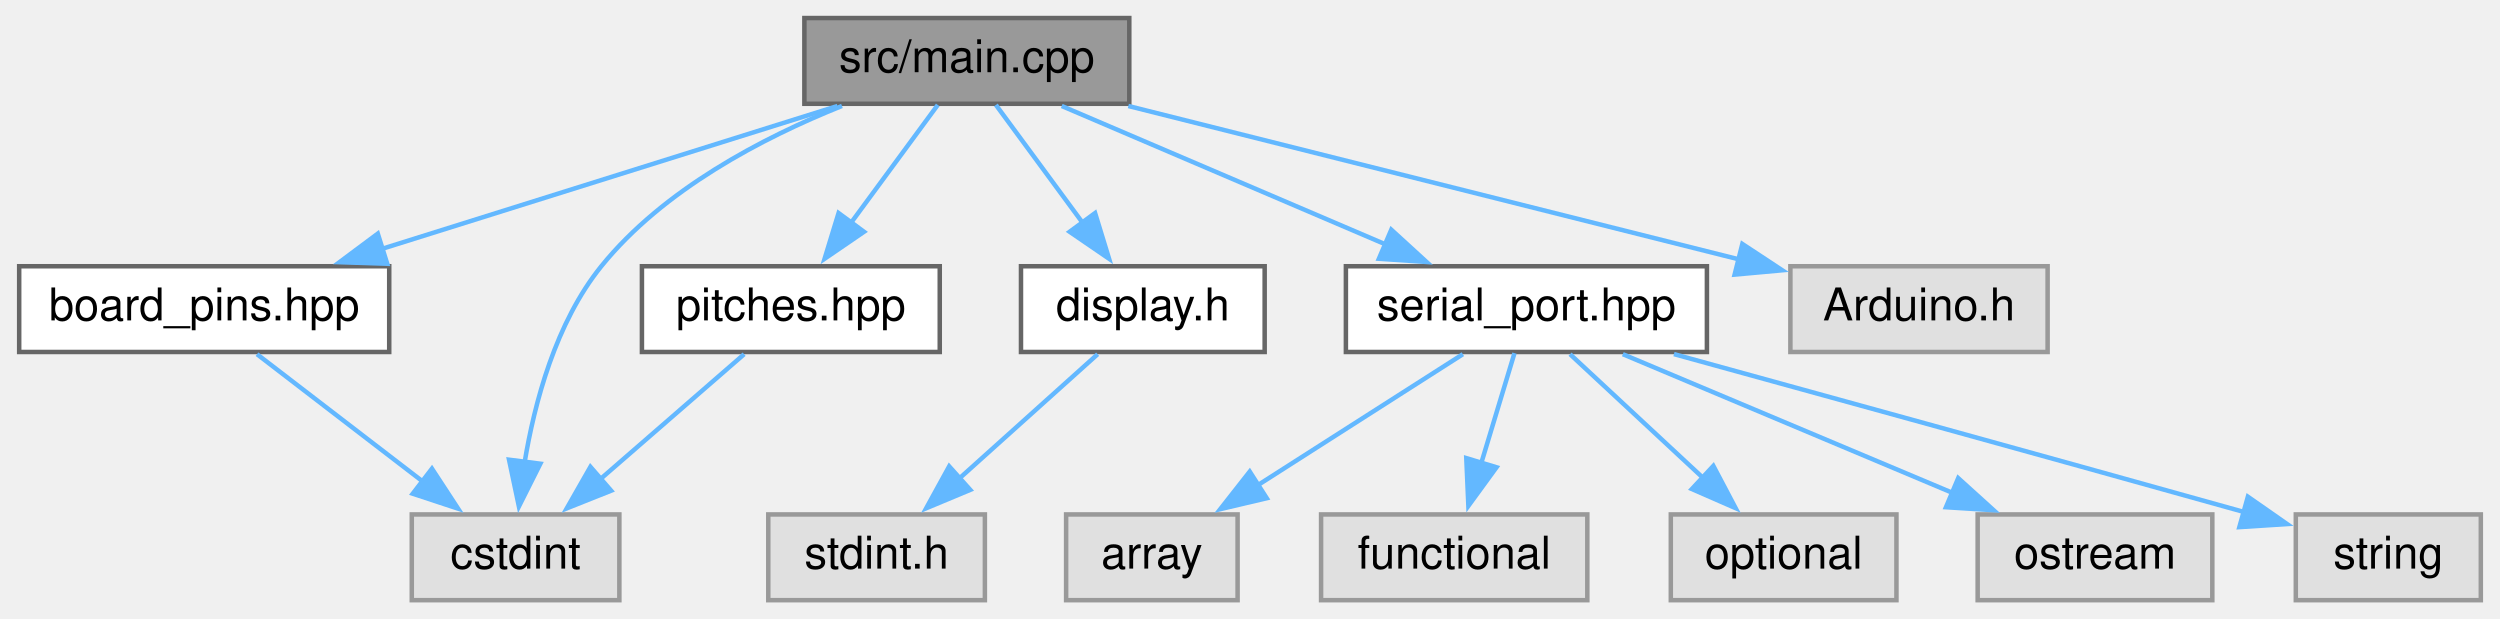
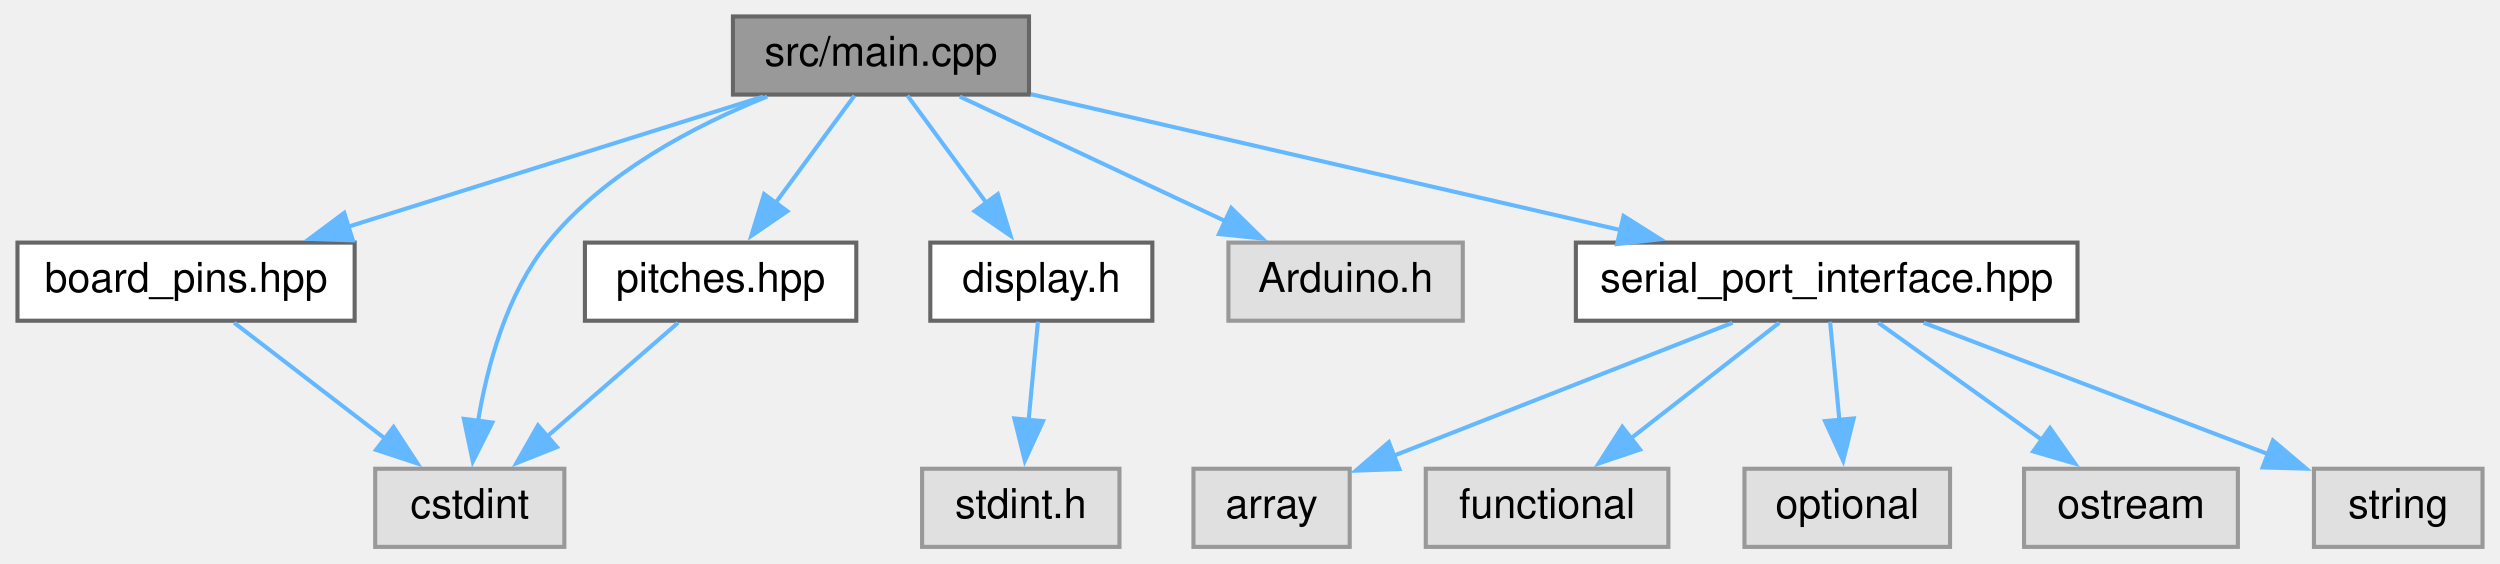
- <svg xmlns="http://www.w3.org/2000/svg" xmlns:xlink="http://www.w3.org/1999/xlink" width="554pt" height="137pt" viewBox="0.00 0.00 553.50 137.00">
+ <svg xmlns="http://www.w3.org/2000/svg" xmlns:xlink="http://www.w3.org/1999/xlink" width="608pt" height="137pt" viewBox="0.00 0.00 607.50 137.00">
  <g id="graph0" class="graph" transform="scale(1 1) rotate(0) translate(4 133)">
    <g id="node1" class="node">
      <g id="a_node1">
        <a xlink:title=" ">
          <polygon fill="#999999" stroke="#666666" points="246,-129 174,-129 174,-110 246,-110 246,-129" />
          <text text-anchor="middle" x="210" y="-117" font-family="Helvetica,sans-Serif" font-size="10.00">src/main.cpp</text>
        </a>
      </g>
    </g>
    <g id="node2" class="node">
      <g id="a_node2">
        <a xlink:href="board__pins_8hpp.xhtml" target="_top" xlink:title="Provides named objects for the pins provided by the board.">
          <polygon fill="white" stroke="#666666" points="82,-74 0,-74 0,-55 82,-55 82,-74" />
          <text text-anchor="middle" x="41" y="-62" font-family="Helvetica,sans-Serif" font-size="10.00">board_pins.hpp</text>
        </a>
      </g>
    </g>
    <g id="edge1" class="edge">
      <path fill="none" stroke="#63b8ff" d="M181.33,-109.51C153.57,-100.8 111.25,-87.53 80.35,-77.84" />
      <polygon fill="#63b8ff" stroke="#63b8ff" points="81.56,-74.55 70.97,-74.9 79.47,-81.23 81.56,-74.55" />
    </g>
    <g id="node3" class="node">
      <g id="a_node3">
        <a xlink:title=" ">
          <polygon fill="#e0e0e0" stroke="#999999" points="133,-19 87,-19 87,0 133,0 133,-19" />
          <text text-anchor="middle" x="110" y="-7" font-family="Helvetica,sans-Serif" font-size="10.00">cstdint</text>
        </a>
      </g>
    </g>
-     <g id="edge14" class="edge">
+     <g id="edge8" class="edge">
      <path fill="none" stroke="#63b8ff" d="M182.33,-109.52C164.72,-102.47 142.71,-90.97 129,-74 118.92,-61.53 114.19,-43.82 111.96,-30.27" />
      <polygon fill="#63b8ff" stroke="#63b8ff" points="115.49,-30.24 110.74,-20.77 108.55,-31.13 115.49,-30.24" />
    </g>
    <g id="node4" class="node">
      <g id="a_node4">
        <a xlink:href="display_8h.xhtml" target="_top" xlink:title=" ">
          <polygon fill="white" stroke="#666666" points="276,-74 222,-74 222,-55 276,-55 276,-74" />
          <text text-anchor="middle" x="249" y="-62" font-family="Helvetica,sans-Serif" font-size="10.00">display.h</text>
        </a>
      </g>
    </g>
    <g id="edge3" class="edge">
      <path fill="none" stroke="#63b8ff" d="M216.44,-109.75C221.66,-102.66 229.19,-92.42 235.69,-83.59" />
      <polygon fill="#63b8ff" stroke="#63b8ff" points="238.42,-85.79 241.52,-75.66 232.78,-81.64 238.42,-85.79" />
    </g>
    <g id="node6" class="node">
      <g id="a_node6">
        <a xlink:href="pitches_8hpp.xhtml" target="_top" xlink:title=" ">
          <polygon fill="white" stroke="#666666" points="204,-74 138,-74 138,-55 204,-55 204,-74" />
          <text text-anchor="middle" x="171" y="-62" font-family="Helvetica,sans-Serif" font-size="10.00">pitches.hpp</text>
        </a>
      </g>
    </g>
    <g id="edge5" class="edge">
      <path fill="none" stroke="#63b8ff" d="M203.56,-109.75C198.34,-102.66 190.81,-92.42 184.31,-83.59" />
      <polygon fill="#63b8ff" stroke="#63b8ff" points="187.22,-81.64 178.48,-75.66 181.58,-85.79 187.22,-81.64" />
    </g>
    <g id="node7" class="node">
      <g id="a_node7">
-         <a xlink:href="serial__port_8hpp.xhtml" target="_top" xlink:title=" ">
-           <polygon fill="white" stroke="#666666" points="374,-74 294,-74 294,-55 374,-55 374,-74" />
-           <text text-anchor="middle" x="334" y="-62" font-family="Helvetica,sans-Serif" font-size="10.00">serial_port.hpp</text>
+         <a xlink:title=" ">
+           <polygon fill="#e0e0e0" stroke="#999999" points="351.5,-74 294.5,-74 294.5,-55 351.5,-55 351.5,-74" />
+           <text text-anchor="middle" x="323" y="-62" font-family="Helvetica,sans-Serif" font-size="10.00">Arduino.h</text>
        </a>
      </g>
    </g>
    <g id="edge7" class="edge">
-       <path fill="none" stroke="#63b8ff" d="M231.03,-109.51C250.75,-101.08 280.47,-88.38 302.91,-78.79" />
-       <polygon fill="#63b8ff" stroke="#63b8ff" points="304.06,-82.1 311.88,-74.95 301.31,-75.66 304.06,-82.1" />
+       <path fill="none" stroke="#63b8ff" d="M229.17,-109.51C246.89,-101.2 273.48,-88.73 293.83,-79.18" />
+       <polygon fill="#63b8ff" stroke="#63b8ff" points="295.18,-82.42 302.74,-75 292.2,-76.08 295.18,-82.42" />
    </g>
-     <g id="node13" class="node">
-       <g id="a_node13">
-         <a xlink:title=" ">
-           <polygon fill="#e0e0e0" stroke="#999999" points="449.5,-74 392.5,-74 392.5,-55 449.5,-55 449.5,-74" />
-           <text text-anchor="middle" x="421" y="-62" font-family="Helvetica,sans-Serif" font-size="10.00">Arduino.h</text>
+     <g id="node8" class="node">
+       <g id="a_node8">
+         <a xlink:href="serial__port__interface_8hpp.xhtml" target="_top" xlink:title=" ">
+           <polygon fill="white" stroke="#666666" points="501,-74 379,-74 379,-55 501,-55 501,-74" />
+           <text text-anchor="middle" x="440" y="-62" font-family="Helvetica,sans-Serif" font-size="10.00">serial_port_interface.hpp</text>
        </a>
      </g>
    </g>
-     <g id="edge13" class="edge">
-       <path fill="none" stroke="#63b8ff" d="M245.79,-109.51C283.35,-100.07 342.25,-85.28 381.24,-75.49" />
-       <polygon fill="#63b8ff" stroke="#63b8ff" points="381.85,-78.94 390.7,-73.11 380.14,-72.15 381.85,-78.94" />
+     <g id="edge9" class="edge">
+       <path fill="none" stroke="#63b8ff" d="M246.44,-110.1C285.16,-101.18 346.64,-87.01 389.9,-77.04" />
+       <polygon fill="#63b8ff" stroke="#63b8ff" points="390.6,-80.47 399.56,-74.82 389.03,-73.65 390.6,-80.47" />
    </g>
    <g id="edge2" class="edge">
      <path fill="none" stroke="#63b8ff" d="M52.7,-54.51C62.78,-46.77 77.54,-35.43 89.56,-26.2" />
      <polygon fill="#63b8ff" stroke="#63b8ff" points="91.47,-29.15 97.27,-20.28 87.21,-23.6 91.47,-29.15" />
    </g>
    <g id="node5" class="node">
      <g id="a_node5">
        <a xlink:title=" ">
-           <polygon fill="#e0e0e0" stroke="#999999" points="214,-19 166,-19 166,0 214,0 214,-19" />
-           <text text-anchor="middle" x="190" y="-7" font-family="Helvetica,sans-Serif" font-size="10.00">stdint.h</text>
+           <polygon fill="#e0e0e0" stroke="#999999" points="268,-19 220,-19 220,0 268,0 268,-19" />
+           <text text-anchor="middle" x="244" y="-7" font-family="Helvetica,sans-Serif" font-size="10.00">stdint.h</text>
        </a>
      </g>
    </g>
    <g id="edge4" class="edge">
-       <path fill="none" stroke="#63b8ff" d="M238.99,-54.51C230.63,-47 218.5,-36.1 208.4,-27.03" />
-       <polygon fill="#63b8ff" stroke="#63b8ff" points="210.76,-24.45 200.99,-20.37 206.09,-29.66 210.76,-24.45" />
+       <path fill="none" stroke="#63b8ff" d="M248.17,-54.75C247.56,-48.27 246.7,-39.16 245.92,-30.9" />
+       <polygon fill="#63b8ff" stroke="#63b8ff" points="249.41,-30.58 244.99,-20.95 242.44,-31.23 249.41,-30.58" />
    </g>
    <g id="edge6" class="edge">
      <path fill="none" stroke="#63b8ff" d="M160.65,-54.51C151.92,-46.93 139.21,-35.88 128.7,-26.75" />
      <polygon fill="#63b8ff" stroke="#63b8ff" points="131.18,-24.27 121.34,-20.35 126.59,-29.55 131.18,-24.27" />
    </g>
-     <g id="node8" class="node">
-       <g id="a_node8">
+     <g id="node9" class="node">
+       <g id="a_node9">
        <a xlink:title=" ">
-           <polygon fill="#e0e0e0" stroke="#999999" points="270,-19 232,-19 232,0 270,0 270,-19" />
-           <text text-anchor="middle" x="251" y="-7" font-family="Helvetica,sans-Serif" font-size="10.00">array</text>
+           <polygon fill="#e0e0e0" stroke="#999999" points="324,-19 286,-19 286,0 324,0 324,-19" />
+           <text text-anchor="middle" x="305" y="-7" font-family="Helvetica,sans-Serif" font-size="10.00">array</text>
        </a>
      </g>
    </g>
-     <g id="edge8" class="edge">
-       <path fill="none" stroke="#63b8ff" d="M319.92,-54.51C307.44,-46.54 288.98,-34.75 274.31,-25.38" />
-       <polygon fill="#63b8ff" stroke="#63b8ff" points="276.46,-22.6 266.15,-20.17 272.69,-28.5 276.46,-22.6" />
-     </g>
-     <g id="node9" class="node">
-       <g id="a_node9">
-         <a xlink:title=" ">
-           <polygon fill="#e0e0e0" stroke="#999999" points="347.5,-19 288.5,-19 288.5,0 347.5,0 347.5,-19" />
-           <text text-anchor="middle" x="318" y="-7" font-family="Helvetica,sans-Serif" font-size="10.00">functional</text>
-         </a>
-       </g>
-     </g>
-     <g id="edge9" class="edge">
-       <path fill="none" stroke="#63b8ff" d="M331.36,-54.75C329.36,-48.11 326.52,-38.73 323.98,-30.31" />
-       <polygon fill="#63b8ff" stroke="#63b8ff" points="327.38,-29.45 321.14,-20.89 320.68,-31.48 327.38,-29.45" />
+     <g id="edge10" class="edge">
+       <path fill="none" stroke="#63b8ff" d="M417.1,-54.51C394.4,-45.6 359.51,-31.9 334.69,-22.16" />
+       <polygon fill="#63b8ff" stroke="#63b8ff" points="336.07,-18.94 325.49,-18.54 333.52,-25.46 336.07,-18.94" />
    </g>
    <g id="node10" class="node">
      <g id="a_node10">
        <a xlink:title=" ">
-           <polygon fill="#e0e0e0" stroke="#999999" points="416,-19 366,-19 366,0 416,0 416,-19" />
-           <text text-anchor="middle" x="391" y="-7" font-family="Helvetica,sans-Serif" font-size="10.00">optional</text>
+           <polygon fill="#e0e0e0" stroke="#999999" points="401.5,-19 342.5,-19 342.5,0 401.5,0 401.5,-19" />
+           <text text-anchor="middle" x="372" y="-7" font-family="Helvetica,sans-Serif" font-size="10.00">functional</text>
        </a>
      </g>
    </g>
-     <g id="edge10" class="edge">
-       <path fill="none" stroke="#63b8ff" d="M343.67,-54.51C351.74,-47 363.47,-36.1 373.22,-27.03" />
-       <polygon fill="#63b8ff" stroke="#63b8ff" points="375.43,-29.76 380.37,-20.39 370.66,-24.63 375.43,-29.76" />
+     <g id="edge11" class="edge">
+       <path fill="none" stroke="#63b8ff" d="M428.46,-54.51C418.54,-46.77 403.99,-35.43 392.14,-26.2" />
+       <polygon fill="#63b8ff" stroke="#63b8ff" points="394.6,-23.68 384.56,-20.29 390.29,-29.2 394.6,-23.68" />
    </g>
    <g id="node11" class="node">
      <g id="a_node11">
        <a xlink:title=" ">
-           <polygon fill="#e0e0e0" stroke="#999999" points="486,-19 434,-19 434,0 486,0 486,-19" />
-           <text text-anchor="middle" x="460" y="-7" font-family="Helvetica,sans-Serif" font-size="10.00">ostream</text>
+           <polygon fill="#e0e0e0" stroke="#999999" points="470,-19 420,-19 420,0 470,0 470,-19" />
+           <text text-anchor="middle" x="445" y="-7" font-family="Helvetica,sans-Serif" font-size="10.00">optional</text>
        </a>
      </g>
    </g>
-     <g id="edge11" class="edge">
-       <path fill="none" stroke="#63b8ff" d="M355.37,-54.51C375.41,-46.08 405.6,-33.38 428.41,-23.79" />
-       <polygon fill="#63b8ff" stroke="#63b8ff" points="429.69,-27.05 437.55,-19.94 426.97,-20.6 429.69,-27.05" />
+     <g id="edge12" class="edge">
+       <path fill="none" stroke="#63b8ff" d="M440.83,-54.75C441.44,-48.27 442.3,-39.16 443.08,-30.9" />
+       <polygon fill="#63b8ff" stroke="#63b8ff" points="446.56,-31.23 444.01,-20.95 439.59,-30.58 446.56,-31.23" />
    </g>
    <g id="node12" class="node">
      <g id="a_node12">
        <a xlink:title=" ">
-           <polygon fill="#e0e0e0" stroke="#999999" points="545.5,-19 504.5,-19 504.5,0 545.5,0 545.5,-19" />
-           <text text-anchor="middle" x="525" y="-7" font-family="Helvetica,sans-Serif" font-size="10.00">string</text>
+           <polygon fill="#e0e0e0" stroke="#999999" points="540,-19 488,-19 488,0 540,0 540,-19" />
+           <text text-anchor="middle" x="514" y="-7" font-family="Helvetica,sans-Serif" font-size="10.00">ostream</text>
        </a>
      </g>
    </g>
-     <g id="edge12" class="edge">
-       <path fill="none" stroke="#63b8ff" d="M366.7,-54.53C397.02,-46.19 443.66,-33.34 493.1,-19.52" />
-       <polygon fill="#63b8ff" stroke="#63b8ff" points="493.88,-22.93 502.57,-16.87 491.99,-16.19 493.88,-22.93" />
+     <g id="edge13" class="edge">
+       <path fill="none" stroke="#63b8ff" d="M452.55,-54.51C463.46,-46.7 479.5,-35.21 492.46,-25.93" />
+       <polygon fill="#63b8ff" stroke="#63b8ff" points="494.31,-28.91 500.4,-20.24 490.23,-23.22 494.31,-28.91" />
+     </g>
+     <g id="node13" class="node">
+       <g id="a_node13">
+         <a xlink:title=" ">
+           <polygon fill="#e0e0e0" stroke="#999999" points="599.5,-19 558.5,-19 558.5,0 599.5,0 599.5,-19" />
+           <text text-anchor="middle" x="579" y="-7" font-family="Helvetica,sans-Serif" font-size="10.00">string</text>
+         </a>
+       </g>
+     </g>
+     <g id="edge14" class="edge">
+       <path fill="none" stroke="#63b8ff" d="M463.58,-54.51C486.65,-45.71 521.95,-32.25 547.44,-22.53" />
+       <polygon fill="#63b8ff" stroke="#63b8ff" points="548.53,-25.87 556.62,-19.03 546.03,-19.32 548.53,-25.87" />
    </g>
  </g>
</svg>
